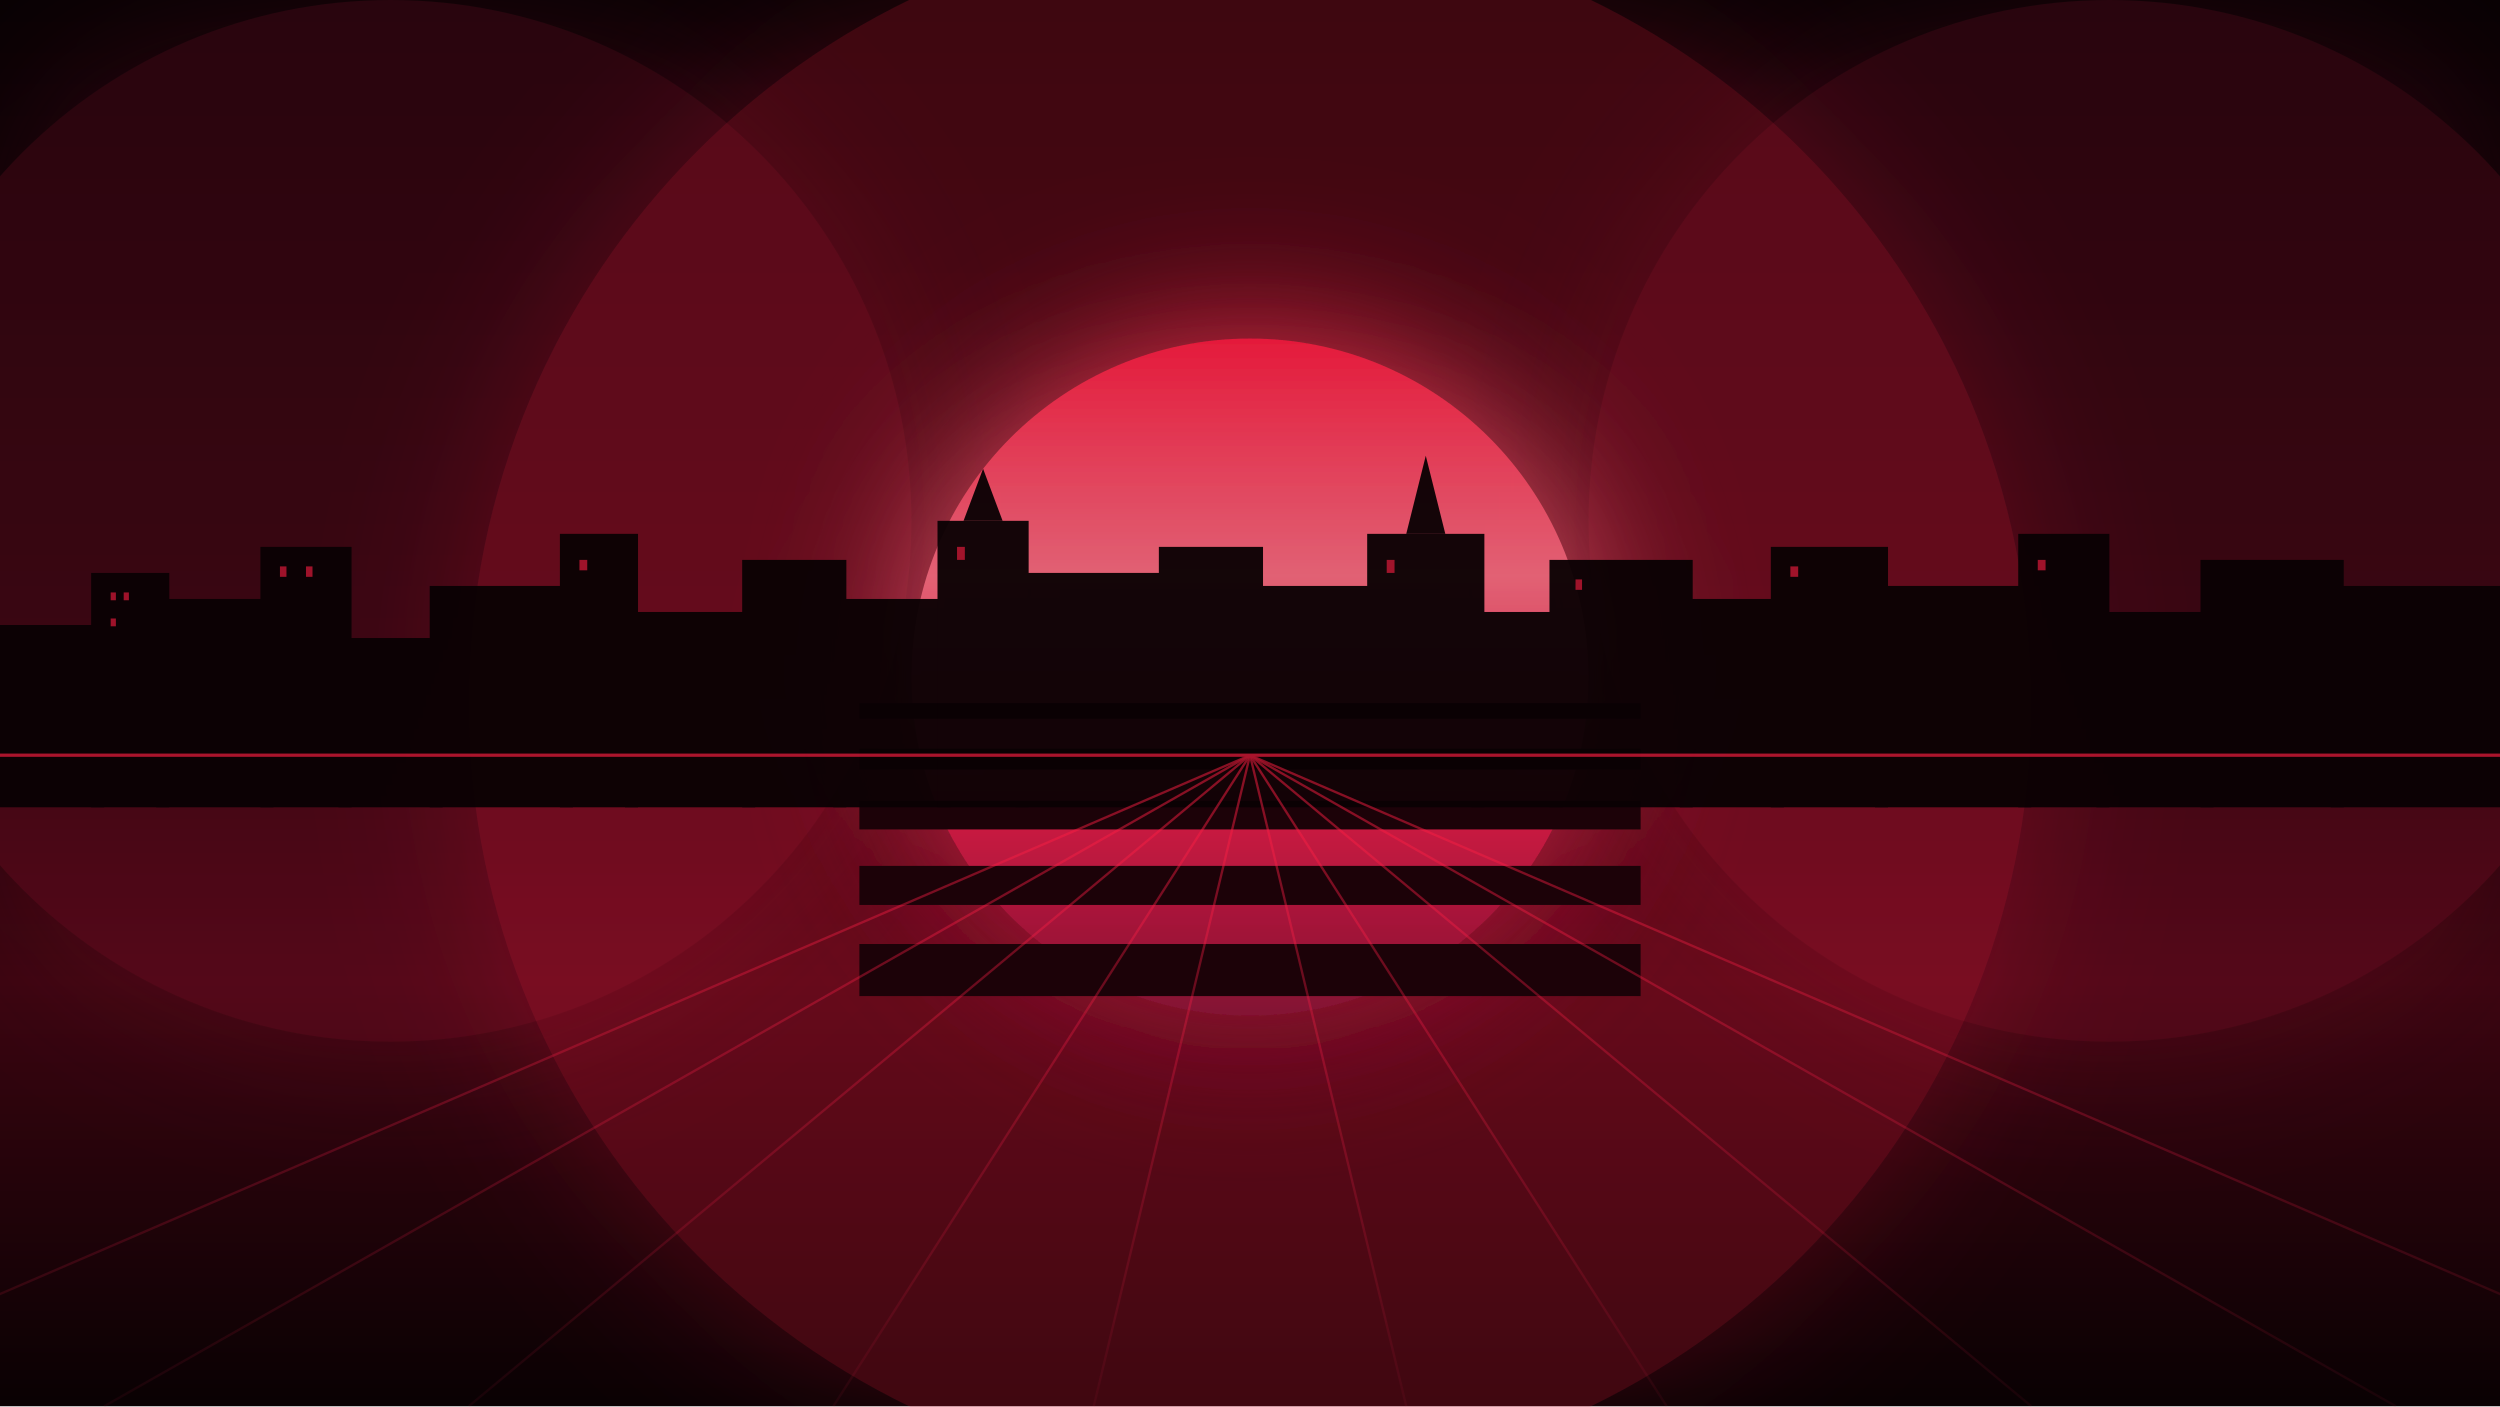
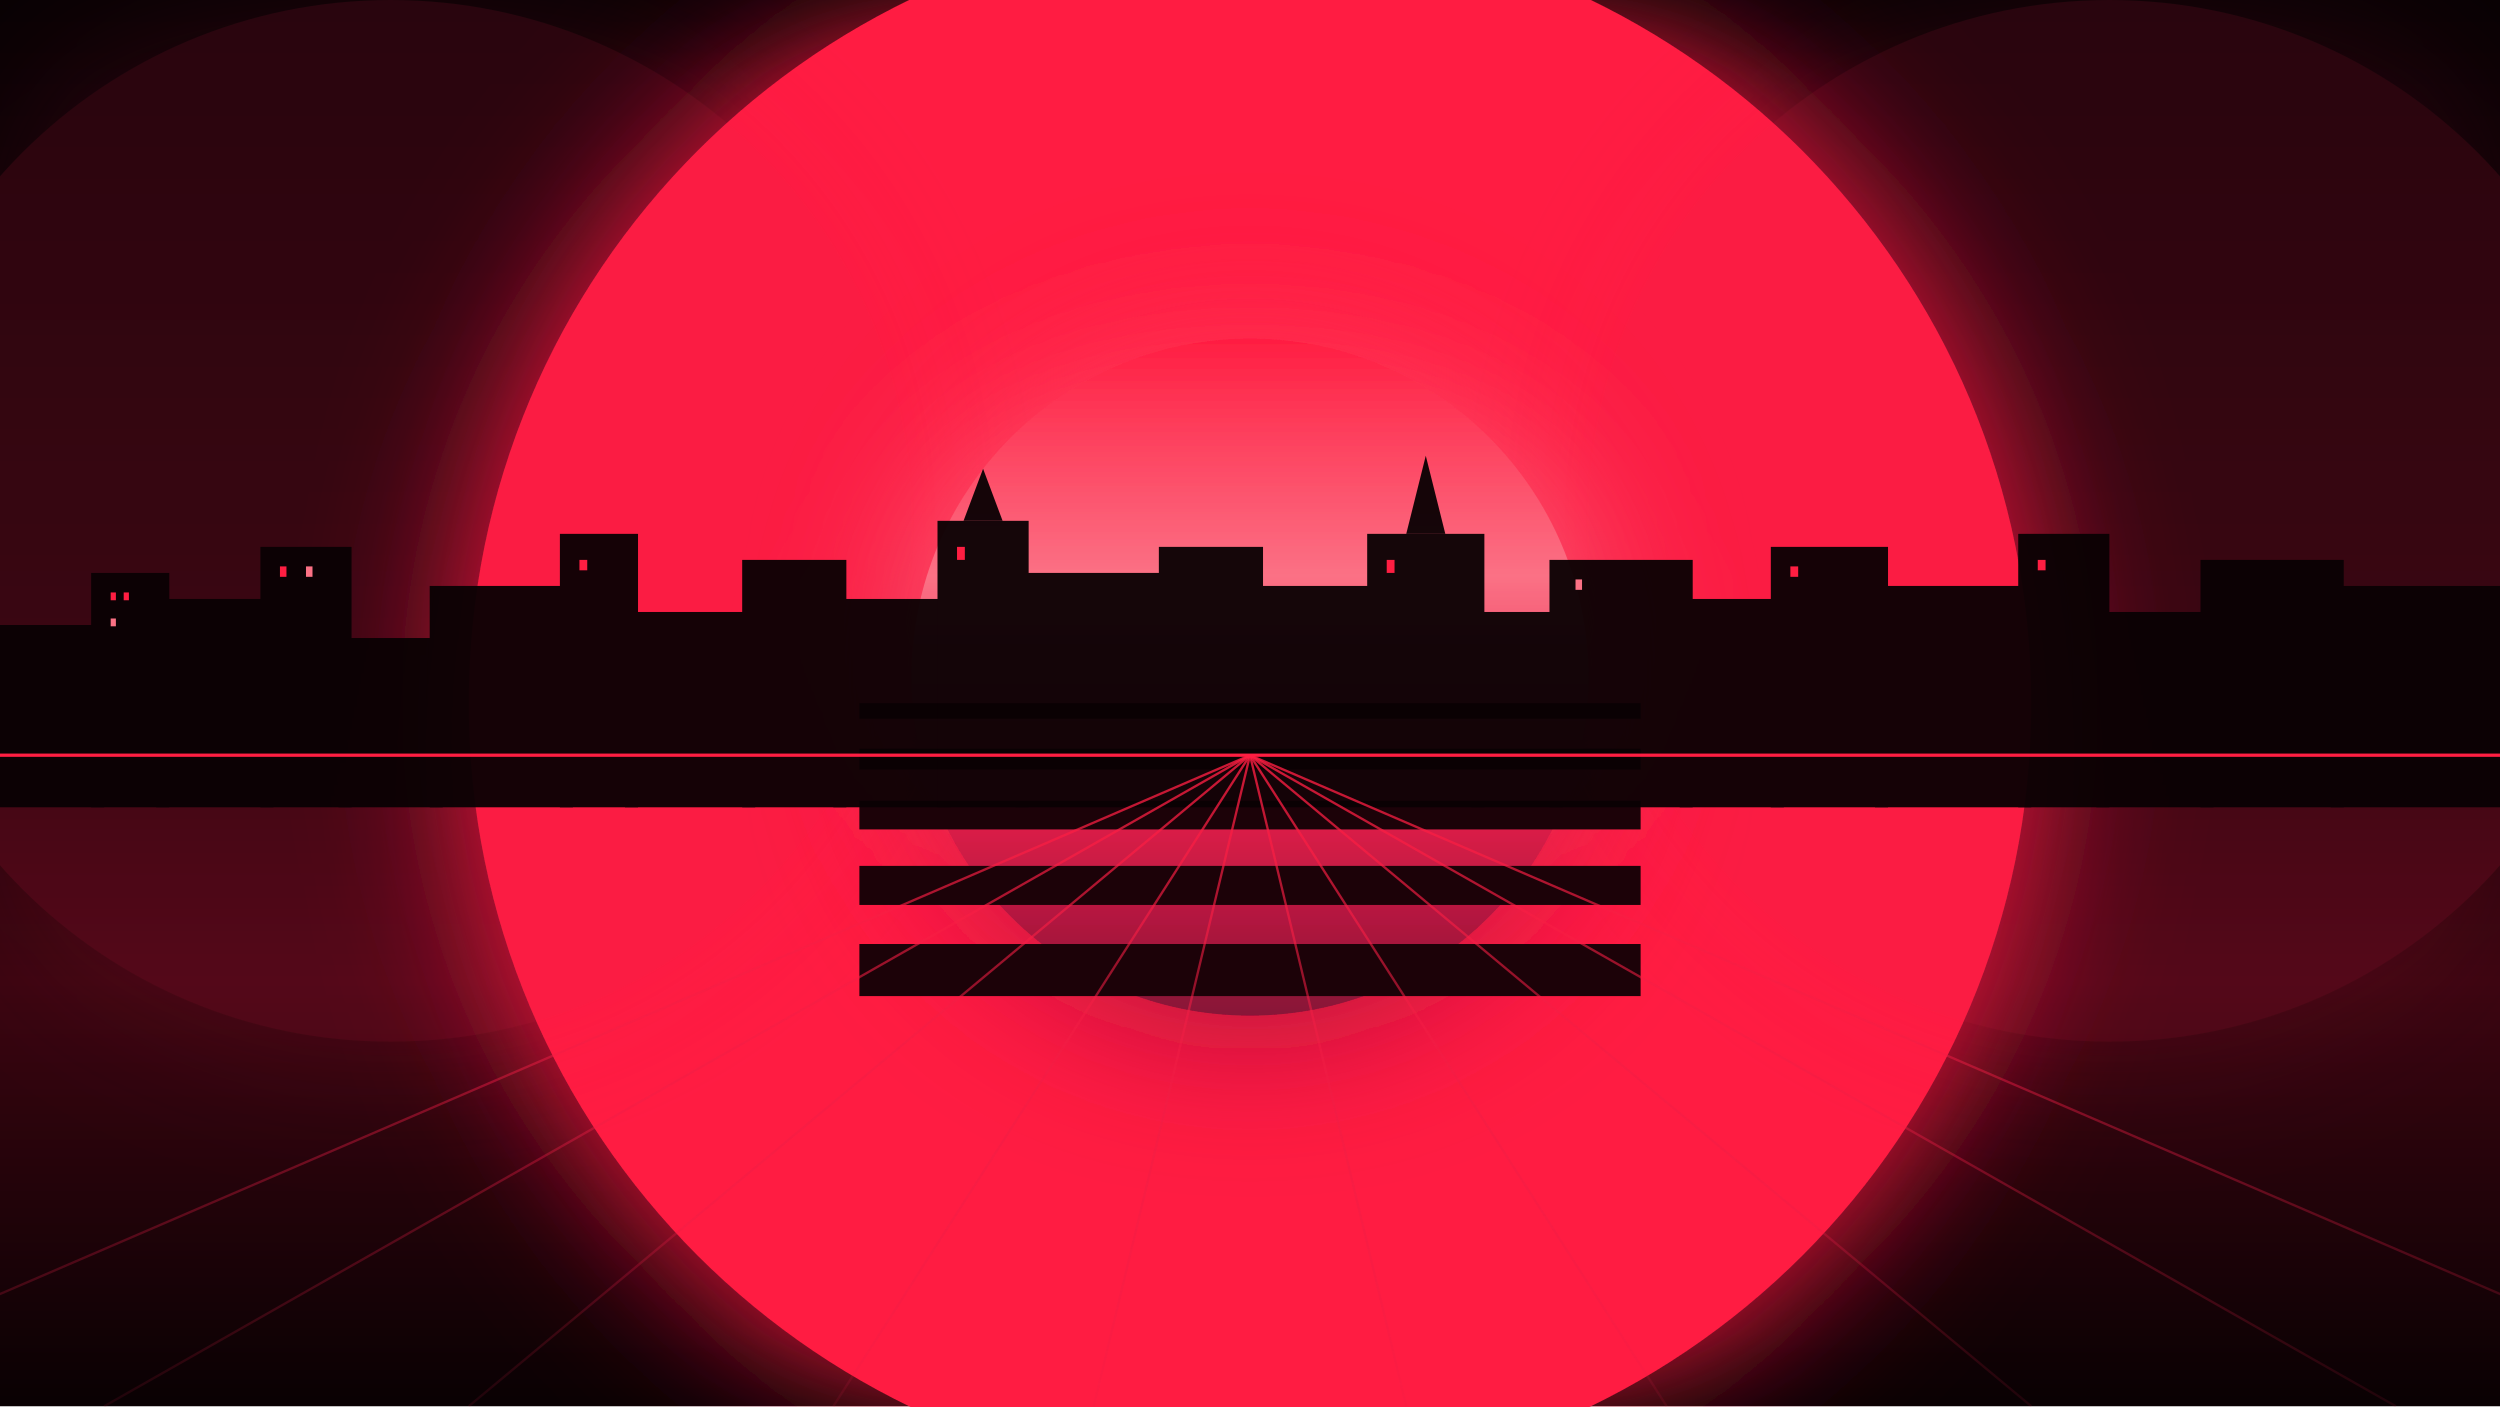
<svg xmlns="http://www.w3.org/2000/svg" viewBox="0 0 1920 1080" width="100%" height="100%">
  <defs>
    <linearGradient id="wBg" x1="0%" y1="0%" x2="0%" y2="100%">
      <stop offset="0%" stop-color="#080103" />
      <stop offset="45%" stop-color="#1c0208" />
      <stop offset="70%" stop-color="#3b0510" />
      <stop offset="100%" stop-color="#0a0103" />
    </linearGradient>
    <linearGradient id="sunGrad" x1="0%" y1="0%" x2="0%" y2="100%">
      <stop offset="0%" stop-color="#ff1e42" />
      <stop offset="35%" stop-color="#fb7185" />
      <stop offset="70%" stop-color="#e11d48" />
      <stop offset="100%" stop-color="#881337" />
    </linearGradient>
    <filter id="neonGlow" x="-50%" y="-50%" width="200%" height="200%">
      <feGaussianBlur stdDeviation="60" result="blur" />
      <feComposite in="SourceGraphic" in2="blur" operator="over" />
    </filter>
    <linearGradient id="laserGrad" x1="0%" y1="0%" x2="0%" y2="100%">
      <stop offset="0%" stop-color="#ff1e42" stop-opacity="0.8" />
      <stop offset="100%" stop-color="#e11d48" stop-opacity="0.1" />
    </linearGradient>
+     <style>
+       @keyframes sunBreathe {
+         0%, 100% { transform: scale(1); opacity: 0.85; filter: drop-shadow(0 0 40px #ff1e42); }
+         50% { transform: scale(1.04); opacity: 1; filter: drop-shadow(0 0 80px #ff1e42); }
+       }
+       @keyframes fogFloat {
+         0%, 100% { transform: translateX(0px) scale(1); opacity: 0.22; }
+         50% { transform: translateX(40px) scale(1.08); opacity: 0.35; }
+       }
+       @keyframes windowFlicker {
+         0%, 100% { opacity: 0.4; }
+         50% { opacity: 1; }
+         75% { opacity: 0.2; }
+       }
+       @keyframes gridPulse {
+         0%, 100% { opacity: 0.55; }
+         50% { opacity: 0.85; }
+       }
+       .anim-sun { animation: sunBreathe 6s ease-in-out infinite; transform-origin: 960px 520px; }
+       .anim-fog { animation: fogFloat 12s ease-in-out infinite; }
+       .anim-windows-1 { animation: windowFlicker 3s ease-in-out infinite; }
+       .anim-windows-2 { animation: windowFlicker 4.5s ease-in-out infinite 1s; }
+       .anim-grid { animation: gridPulse 5s ease-in-out infinite; }
+     </style>
  </defs>
  <rect width="1920" height="1080" fill="url(#wBg)" />
-   <circle cx="960" cy="540" r="600" fill="#ff1e42" opacity="0.22" filter="url(#neonGlow)" />
+   <circle cx="960" cy="540" r="600" fill="#ff1e42" class="anim-fog" filter="url(#neonGlow)" />
  <circle cx="300" cy="400" r="400" fill="#e11d48" opacity="0.15" filter="url(#neonGlow)" />
  <circle cx="1620" cy="400" r="400" fill="#e11d48" opacity="0.15" filter="url(#neonGlow)" />
-   <g transform="translate(960, 520)">
-     <circle cx="0" cy="0" r="260" fill="url(#sunGrad)" filter="url(#neonGlow)" opacity="0.85" />
+   <g class="anim-sun" transform="translate(960, 520)">
+     <circle cx="0" cy="0" r="260" fill="url(#sunGrad)" filter="url(#neonGlow)" />
    <rect x="-300" y="20" width="600" height="12" fill="#1c0208" />
    <rect x="-300" y="55" width="600" height="16" fill="#1c0208" />
    <rect x="-300" y="95" width="600" height="22" fill="#1c0208" />
    <rect x="-300" y="145" width="600" height="30" fill="#1c0208" />
    <rect x="-300" y="205" width="600" height="40" fill="#1c0208" />
  </g>
  <g fill="#090103" opacity="0.95">
    <rect x="0" y="480" width="80" height="140" />
    <rect x="70" y="440" width="60" height="180" />
    <rect x="120" y="460" width="90" height="160" />
    <rect x="200" y="420" width="70" height="200" />
    <rect x="260" y="490" width="80" height="130" />
    <rect x="330" y="450" width="110" height="170" />
    <rect x="430" y="410" width="60" height="210" />
    <rect x="480" y="470" width="100" height="150" />
    <rect x="570" y="430" width="80" height="190" />
    <rect x="640" y="460" width="90" height="160" />
    <rect x="720" y="400" width="70" height="220" />
    <polygon points="755,360 740,400 770,400" />
    <rect x="780" y="440" width="120" height="180" />
    <rect x="890" y="420" width="80" height="200" />
    <rect x="960" y="450" width="100" height="170" />
    <rect x="1050" y="410" width="90" height="210" />
    <polygon points="1095,350 1080,410 1110,410" />
    <rect x="1130" y="470" width="70" height="150" />
    <rect x="1190" y="430" width="110" height="190" />
    <rect x="1290" y="460" width="80" height="160" />
    <rect x="1360" y="420" width="90" height="200" />
    <rect x="1440" y="450" width="120" height="170" />
    <rect x="1550" y="410" width="70" height="210" />
    <rect x="1610" y="470" width="90" height="150" />
    <rect x="1690" y="430" width="110" height="190" />
    <rect x="1790" y="450" width="130" height="170" />
  </g>
-   <g fill="#ff1e42" opacity="0.6">
+   <g fill="#ff1e42" class="anim-windows-1">
    <rect x="85" y="455" width="4" height="6" />
    <rect x="95" y="455" width="4" height="6" />
-     <rect x="85" y="475" width="4" height="6" />
    <rect x="215" y="435" width="5" height="8" />
-     <rect x="235" y="435" width="5" height="8" />
    <rect x="445" y="430" width="6" height="8" />
    <rect x="735" y="420" width="6" height="10" />
    <rect x="1065" y="430" width="6" height="10" />
-     <rect x="1210" y="445" width="5" height="8" />
    <rect x="1375" y="435" width="6" height="8" />
    <rect x="1565" y="430" width="6" height="8" />
  </g>
-   <g stroke="url(#laserGrad)" stroke-width="1.8" opacity="0.65">
+   <g fill="#fb7185" class="anim-windows-2">
+     <rect x="85" y="475" width="4" height="6" />
+     <rect x="235" y="435" width="5" height="8" />
+     <rect x="1210" y="445" width="5" height="8" />
+   </g>
+   <g class="anim-grid" stroke="url(#laserGrad)" stroke-width="1.8">
    <line x1="0" y1="580" x2="1920" y2="580" stroke="#ff1e42" stroke-width="2.5" />
    <line x1="0" y1="600" x2="1920" y2="600" />
    <line x1="0" y1="630" x2="1920" y2="630" />
    <line x1="0" y1="675" x2="1920" y2="675" />
    <line x1="0" y1="735" x2="1920" y2="735" />
    <line x1="0" y1="815" x2="1920" y2="815" />
    <line x1="0" y1="920" x2="1920" y2="920" />
    <line x1="0" y1="1050" x2="1920" y2="1050" />
    <line x1="960" y1="580" x2="-200" y2="1080" />
    <line x1="960" y1="580" x2="80" y2="1080" />
    <line x1="960" y1="580" x2="360" y2="1080" />
    <line x1="960" y1="580" x2="640" y2="1080" />
    <line x1="960" y1="580" x2="840" y2="1080" />
    <line x1="960" y1="580" x2="960" y2="1080" />
    <line x1="960" y1="580" x2="1080" y2="1080" />
    <line x1="960" y1="580" x2="1280" y2="1080" />
    <line x1="960" y1="580" x2="1560" y2="1080" />
    <line x1="960" y1="580" x2="1840" y2="1080" />
    <line x1="960" y1="580" x2="2120" y2="1080" />
  </g>
</svg>
